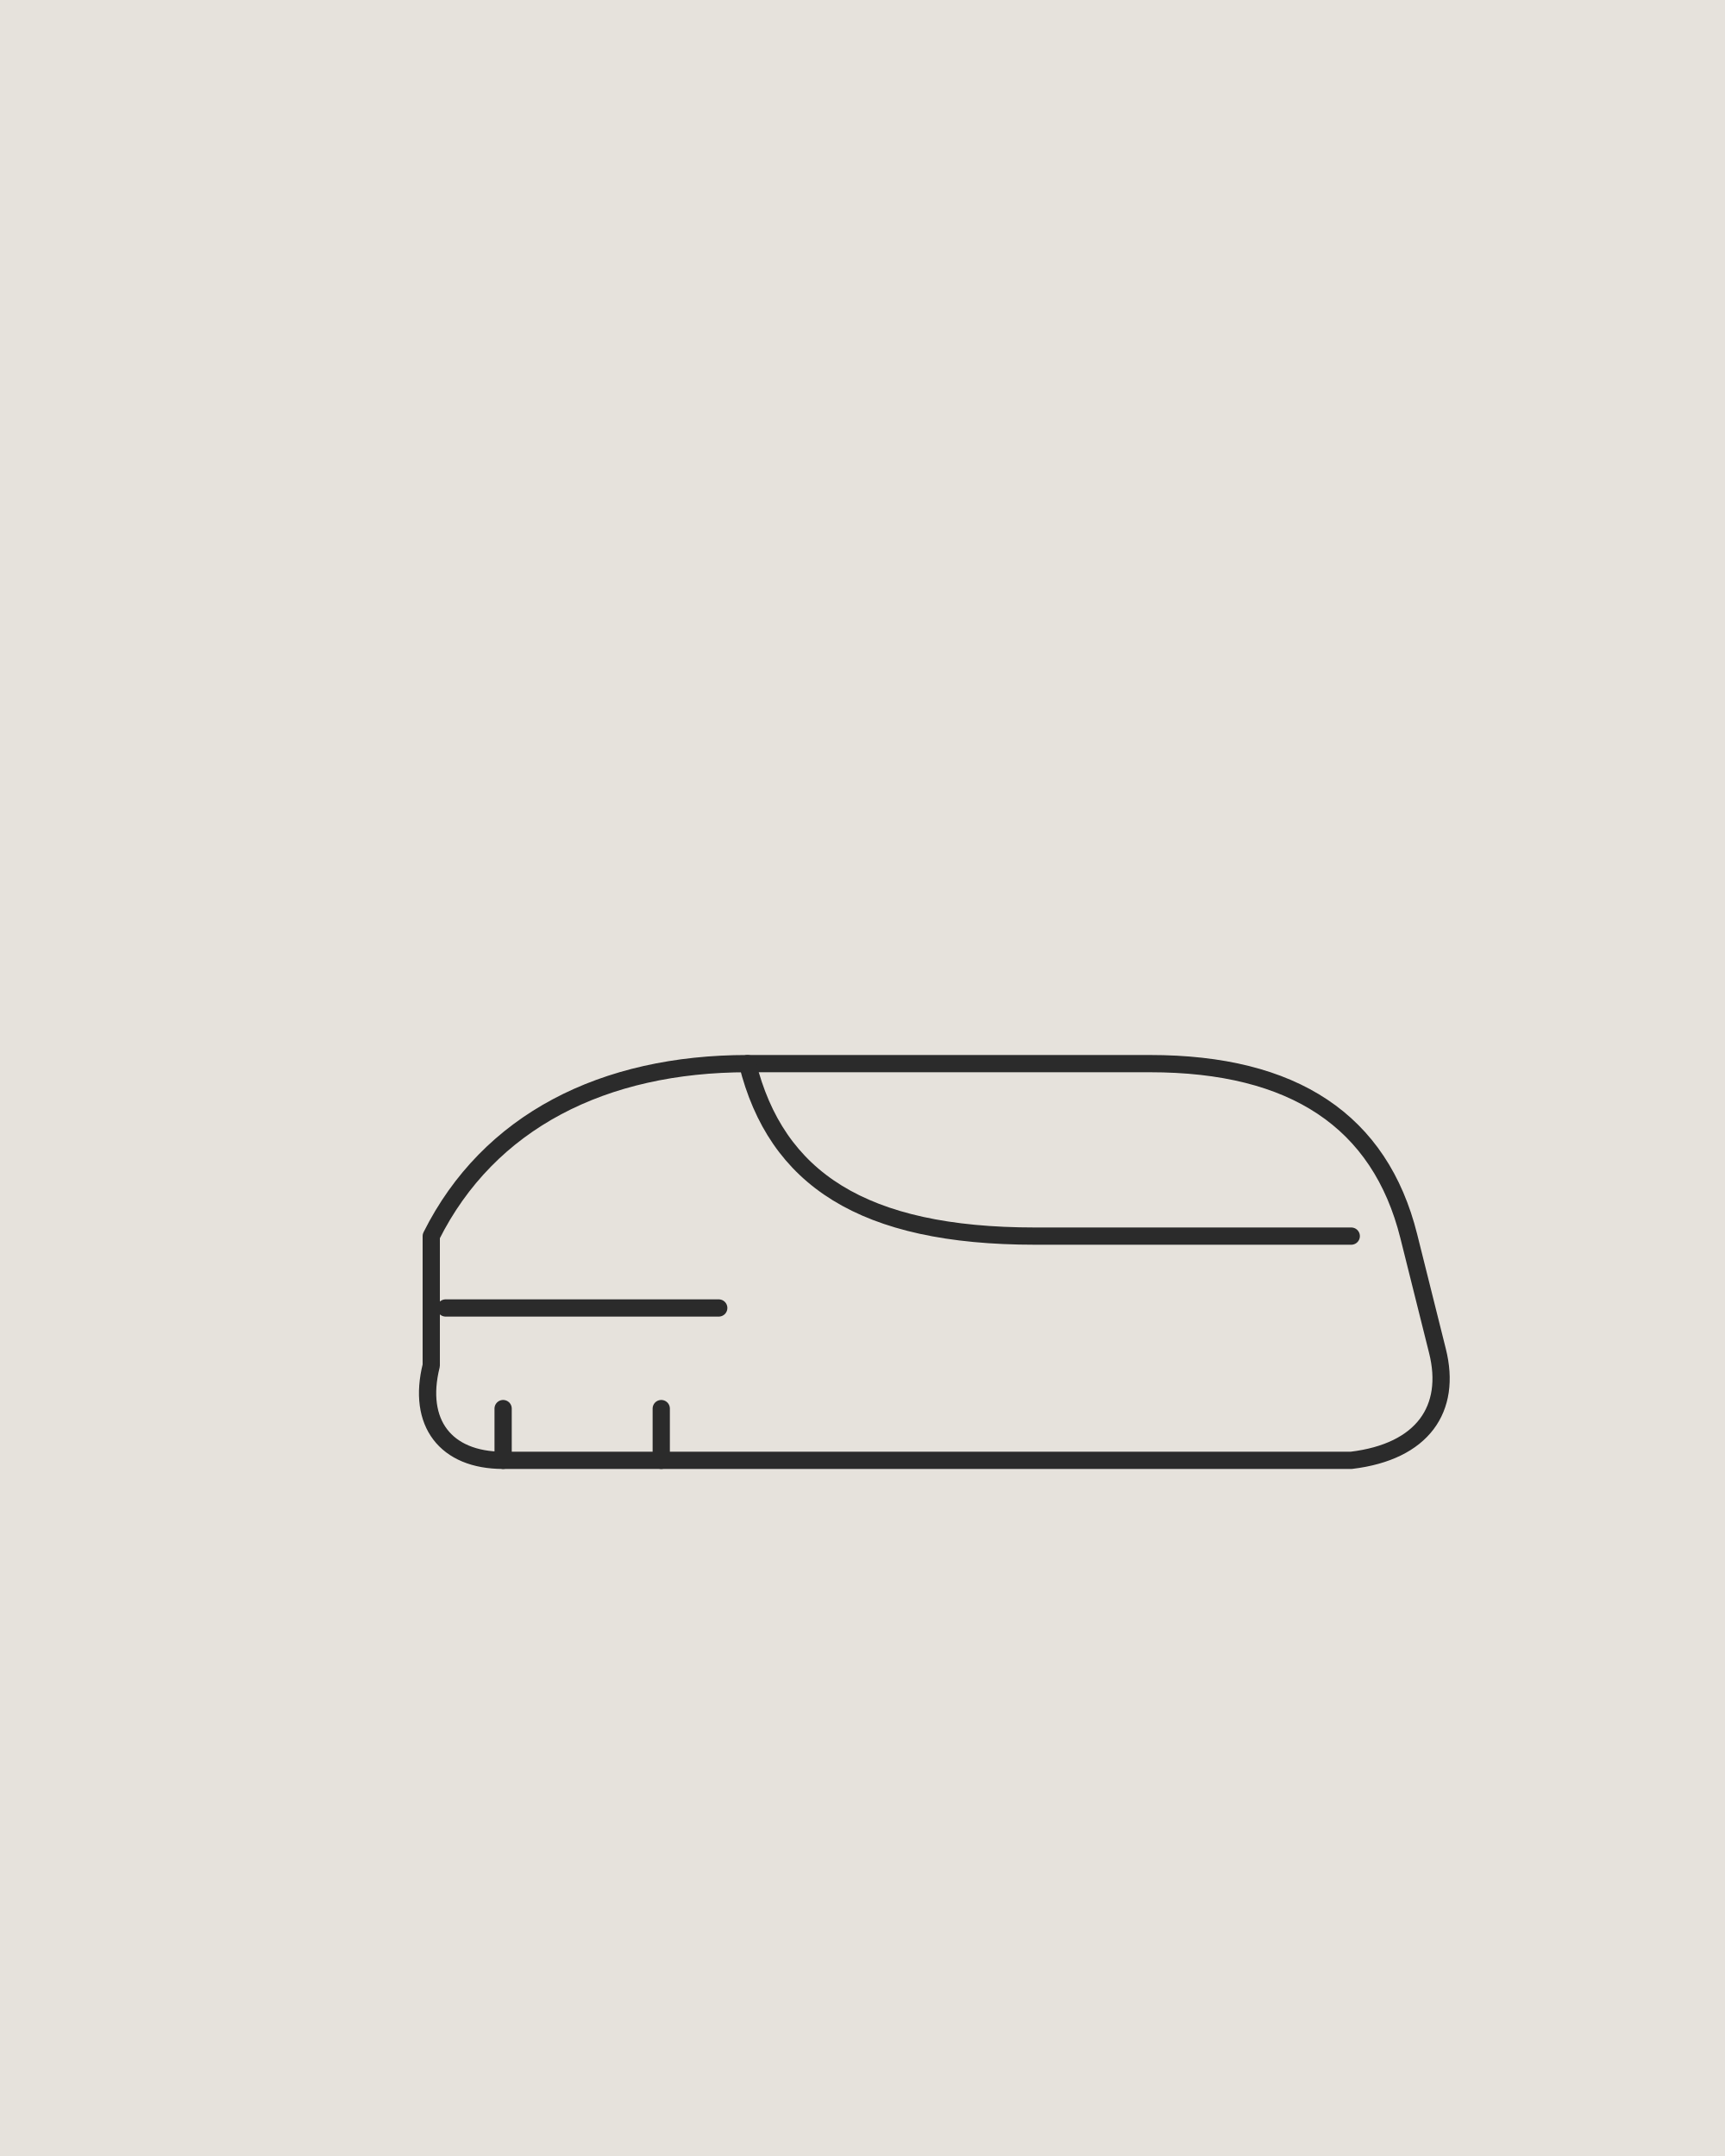
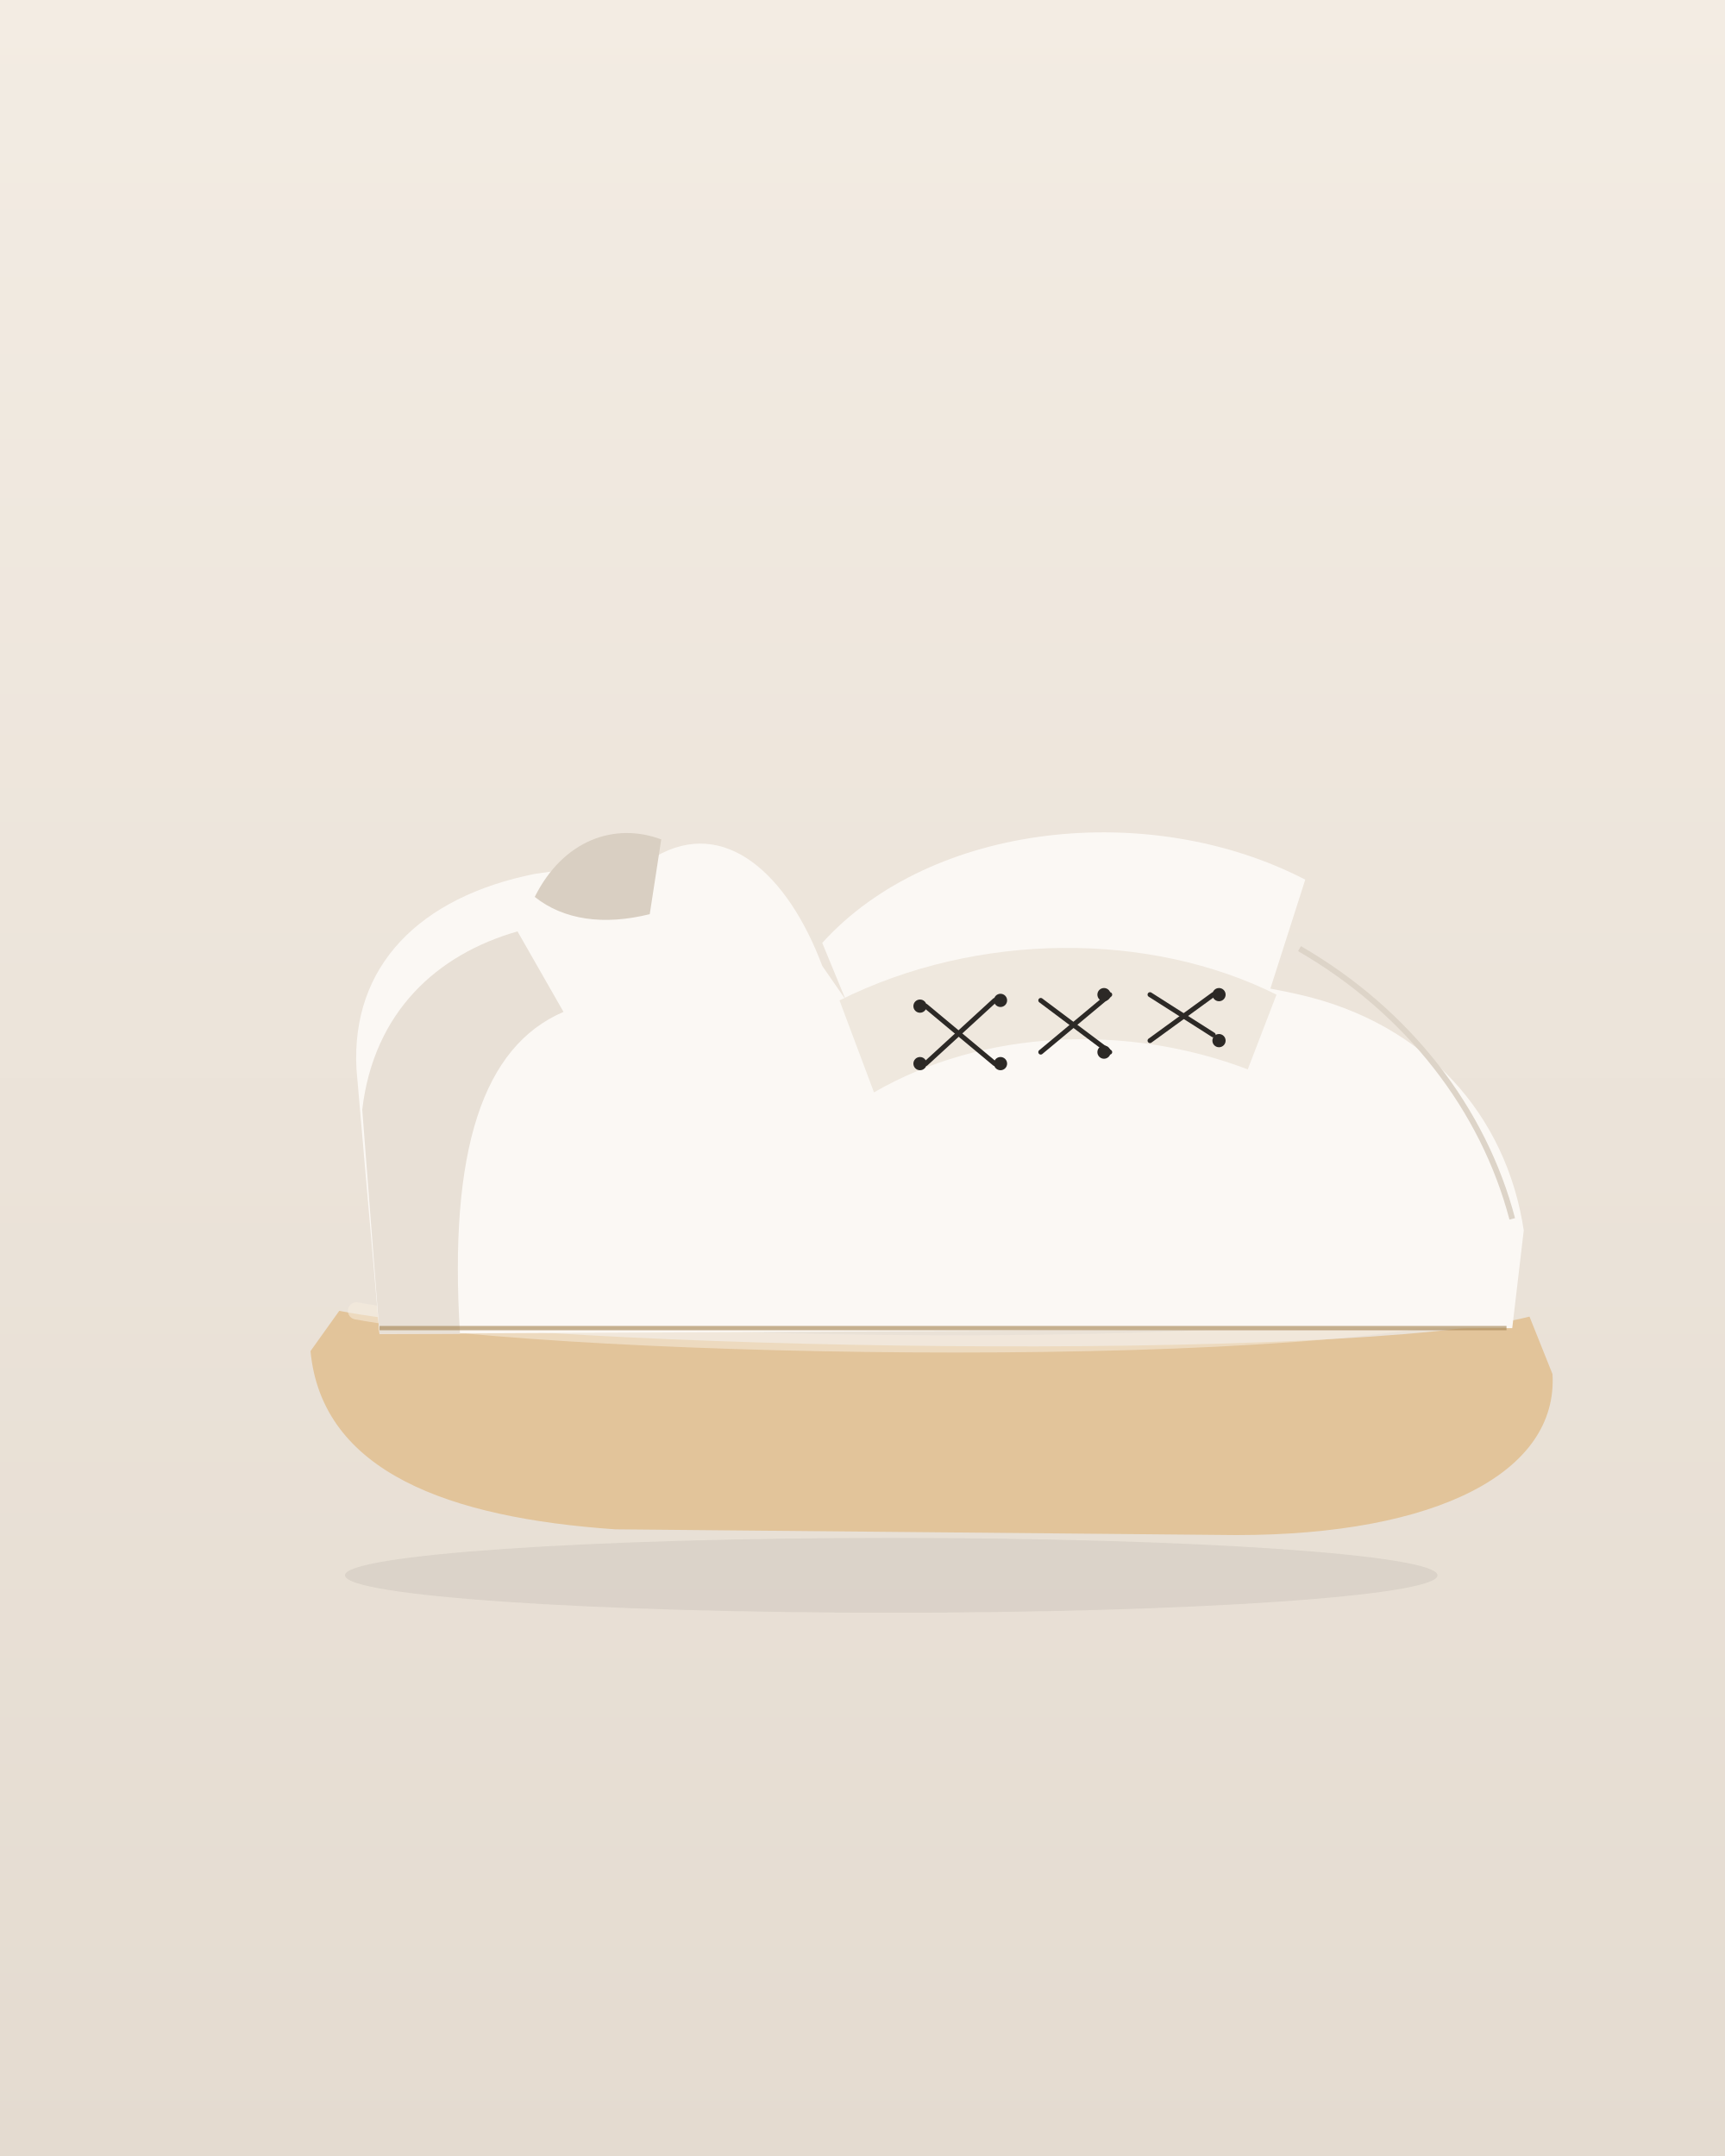
- <svg xmlns="http://www.w3.org/2000/svg" viewBox="0 0 600 750" role="img" aria-label="Court sneakers">
-   <rect width="600" height="750" fill="#e6e2dc" />
-   <g fill="none" stroke="#2b2b2b" stroke-width="6" stroke-linejoin="round" stroke-linecap="round">
-     <path d="M150 430              C170 390 210 370 260 370              L400 370              C450 370 480 390 490 430              L500 470              C505 490 495 505 470 508              L175 508              C155 508 145 495 150 475 Z" />
-     <path d="M260 370 C270 410 300 430 360 430 L470 430" />
-     <path d="M175 508 L175 490" />
-     <path d="M230 508 L230 490" />
-     <path d="M155 455 L250 455" />
+ <svg xmlns="http://www.w3.org/2000/svg" viewBox="0 0 600 750" role="img">
+   <defs>
+     <linearGradient id="paper" x1="0" y1="0" x2="0" y2="1">
+       <stop offset="0" stop-color="#f3ece3" />
+       <stop offset="1" stop-color="#e4dbd0" />
+     </linearGradient>
+     <linearGradient id="leather" x1="100" y1="250" x2="520" y2="470">
+       <stop offset="0" stop-color="#fbf8f4" />
+       <stop offset="0.62" stop-color="#f3eee6" />
+       <stop offset="1" stop-color="#e4dbd0" />
+     </linearGradient>
+     <linearGradient id="gum" x1="0" y1="430" x2="0" y2="530">
+       <stop offset="0" stop-color="#e2c49a" />
+       <stop offset="1" stop-color="#b48b58" />
+     </linearGradient>
+   </defs>
+   <rect width="600" height="750" fill="url(#paper)" />
+   <ellipse cx="310" cy="548" rx="190" ry="13" fill="#1c1917" opacity="0.07" />
+   <path d="M108 470            C112 512 156 528 214 532            L430 534            C500 534 542 512 540 478            L532 458            C470 474 190 470 118 456 Z" fill="url(#gum)" />
+   <path d="M124 456 C200 470 470 474 524 452" fill="none" stroke="#f6ecdf" stroke-width="6" stroke-linecap="round" opacity="0.55" />
+   <path d="M132 464            L124 372            C122 336 146 312 186 304            L228 298            C252 284 274 304 286 336            L304 362            C340 340 400 334 452 346            C496 356 524 388 530 428            L526 462 Z" fill="url(#leather)" />
+   <path d="M132 464            L126 386            C130 352 152 332 180 324            L196 352            C168 364 156 400 160 464 Z" fill="#e8e0d6" />
+   <path d="M186 312            C196 292 214 286 230 292            L226 318            C210 322 196 320 186 312 Z" fill="#d9cfc2" />
+   <path d="M286 328            C324 286 400 278 454 306            L438 356            C392 336 338 338 300 362 Z" fill="#fbf8f4" />
+   <path d="M292 348            C340 324 400 324 444 346            L434 372            C392 356 342 358 304 380 Z" fill="#efe8de" />
+   <g fill="none" stroke="#2c2926" stroke-width="1.7" stroke-linecap="round">
+     <path d="M322 370 L346 348" />
+     <path d="M322 350 L346 370" />
+     <path d="M362 366 L386 346" />
+     <path d="M362 348 L386 366" />
+     <path d="M400 362 L422 346" />
+     <path d="M400 346 L422 360" />
  </g>
+   <g fill="#2c2926">
+     <circle cx="320" cy="350" r="2.3" />
+     <circle cx="320" cy="370" r="2.3" />
+     <circle cx="348" cy="348" r="2.3" />
+     <circle cx="348" cy="370" r="2.3" />
+     <circle cx="384" cy="346" r="2.3" />
+     <circle cx="384" cy="366" r="2.3" />
+     <circle cx="424" cy="346" r="2.3" />
+     <circle cx="424" cy="362" r="2.3" />
+   </g>
+   <path d="M452 330 C490 352 516 386 526 424" fill="none" stroke="#ddd4c8" stroke-width="2" />
+   <path d="M132 462 H524" fill="none" stroke="#a88858" stroke-width="1.5" opacity="0.65" />
</svg>
